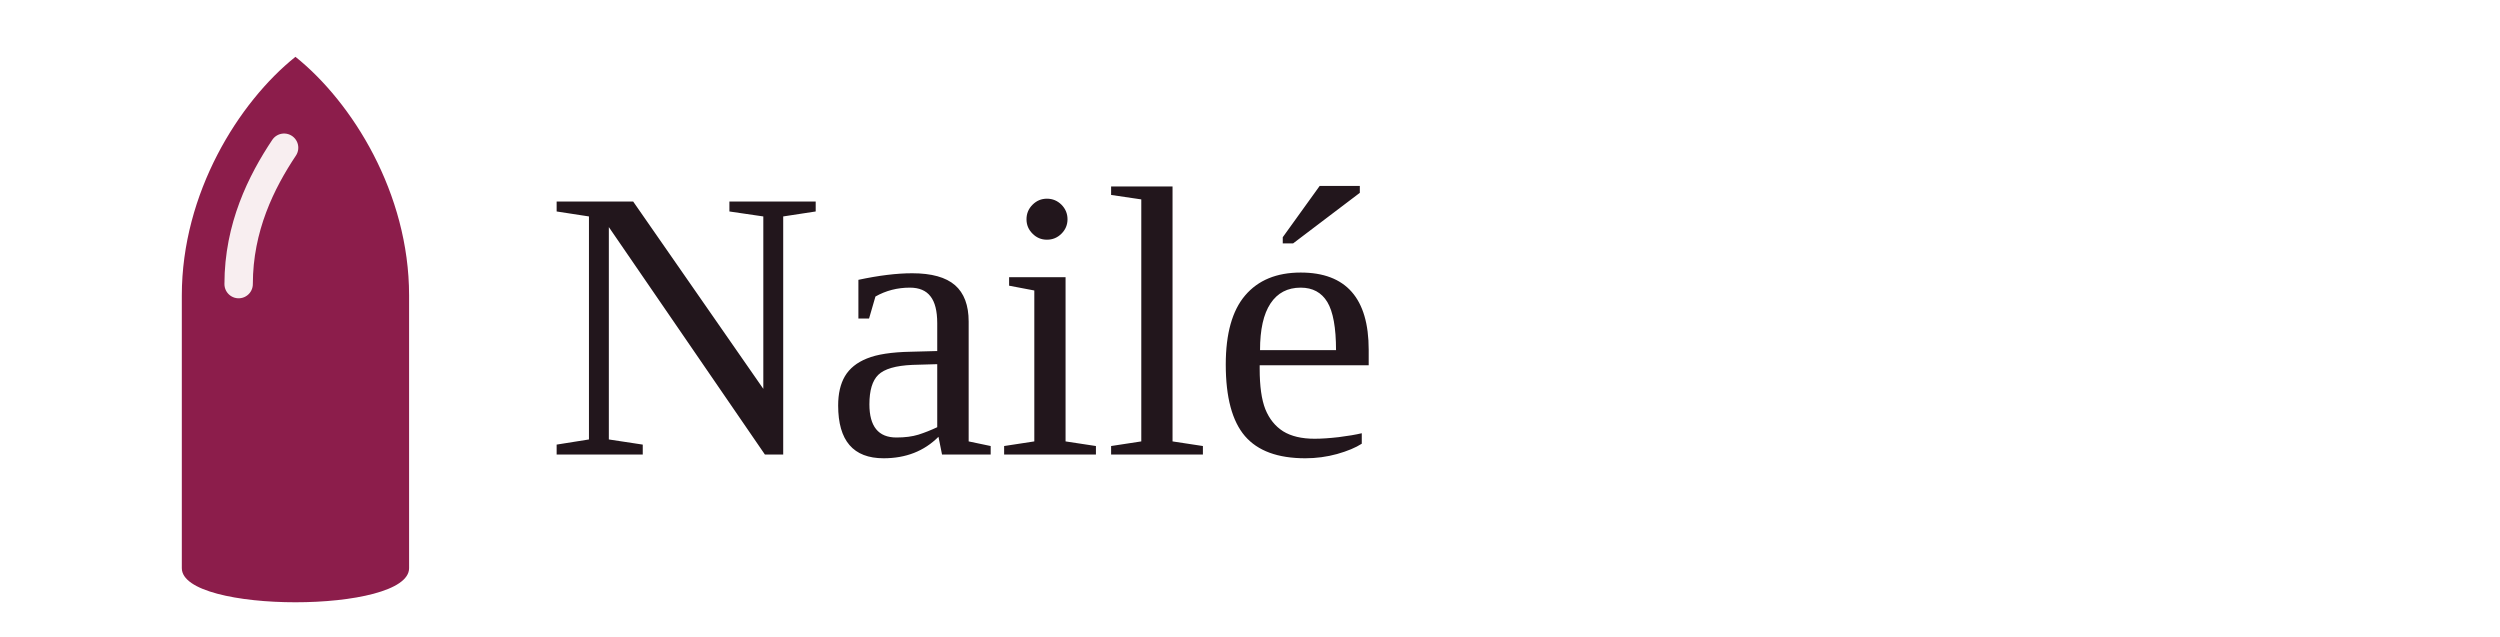
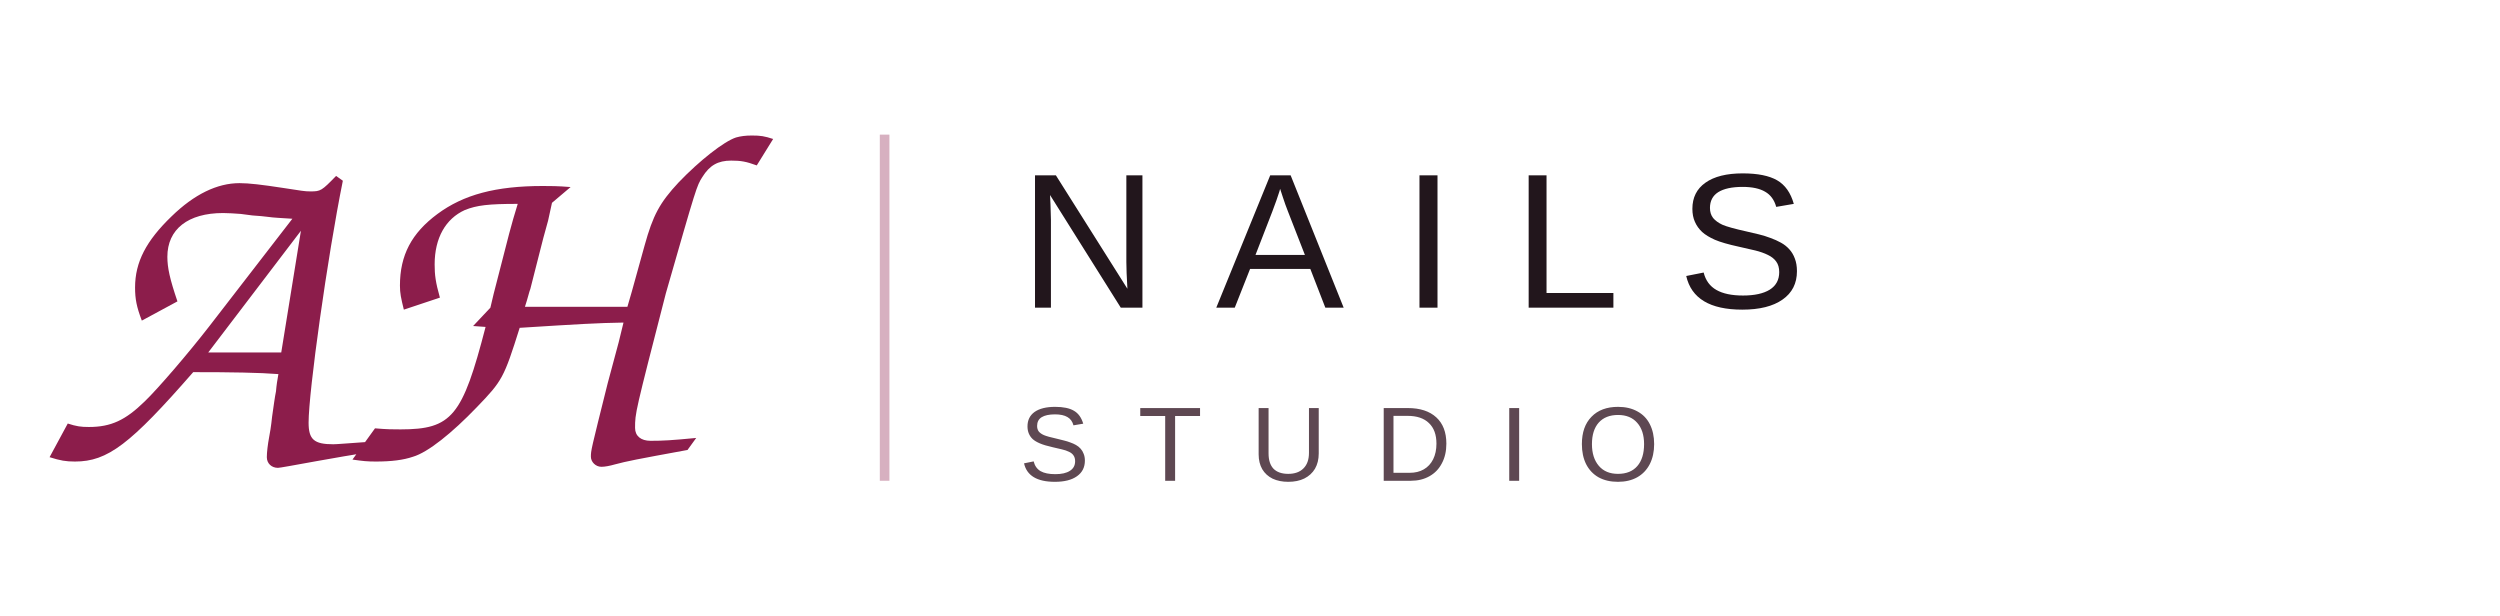
- <svg xmlns="http://www.w3.org/2000/svg" viewBox="0 0 220 56" role="img" aria-label="Nailé">
-   <path d="M16 50V26c0-9 5-17 10-21 5 4 10 12 10 21v24c0 4-20 4-20 0z" fill="#8C1D4B" />
-   <path d="M21 25c0-5 2-9 4-12" stroke="#F8EEF0" stroke-width="2.5" stroke-linecap="round" fill="none" />
-   <text x="48" y="40" font-family="'Bodoni Moda', Didot, 'Times New Roman', serif" font-size="34" font-weight="500" fill="#22161C">Nailé</text>
+ <svg xmlns="http://www.w3.org/2000/svg" viewBox="0 0 260 64" role="img" aria-label="AH Nails">
+   <text x="4" y="48" font-family="'Great Vibes','Brush Script MT','Segoe Script',cursive" font-size="50" fill="#8C1D4B">AH</text>
+   <line x1="92" y1="14" x2="92" y2="50" stroke="#8C1D4B" stroke-opacity=".35" />
+   <text x="106" y="32" font-family="Poppins, Arial, sans-serif" font-size="20" font-weight="500" letter-spacing="6" fill="#22161C">NAILS</text>
+   <text x="106" y="50" font-family="Arial, sans-serif" font-size="11" letter-spacing="5" fill="#5E4852">STUDIO</text>
</svg>
